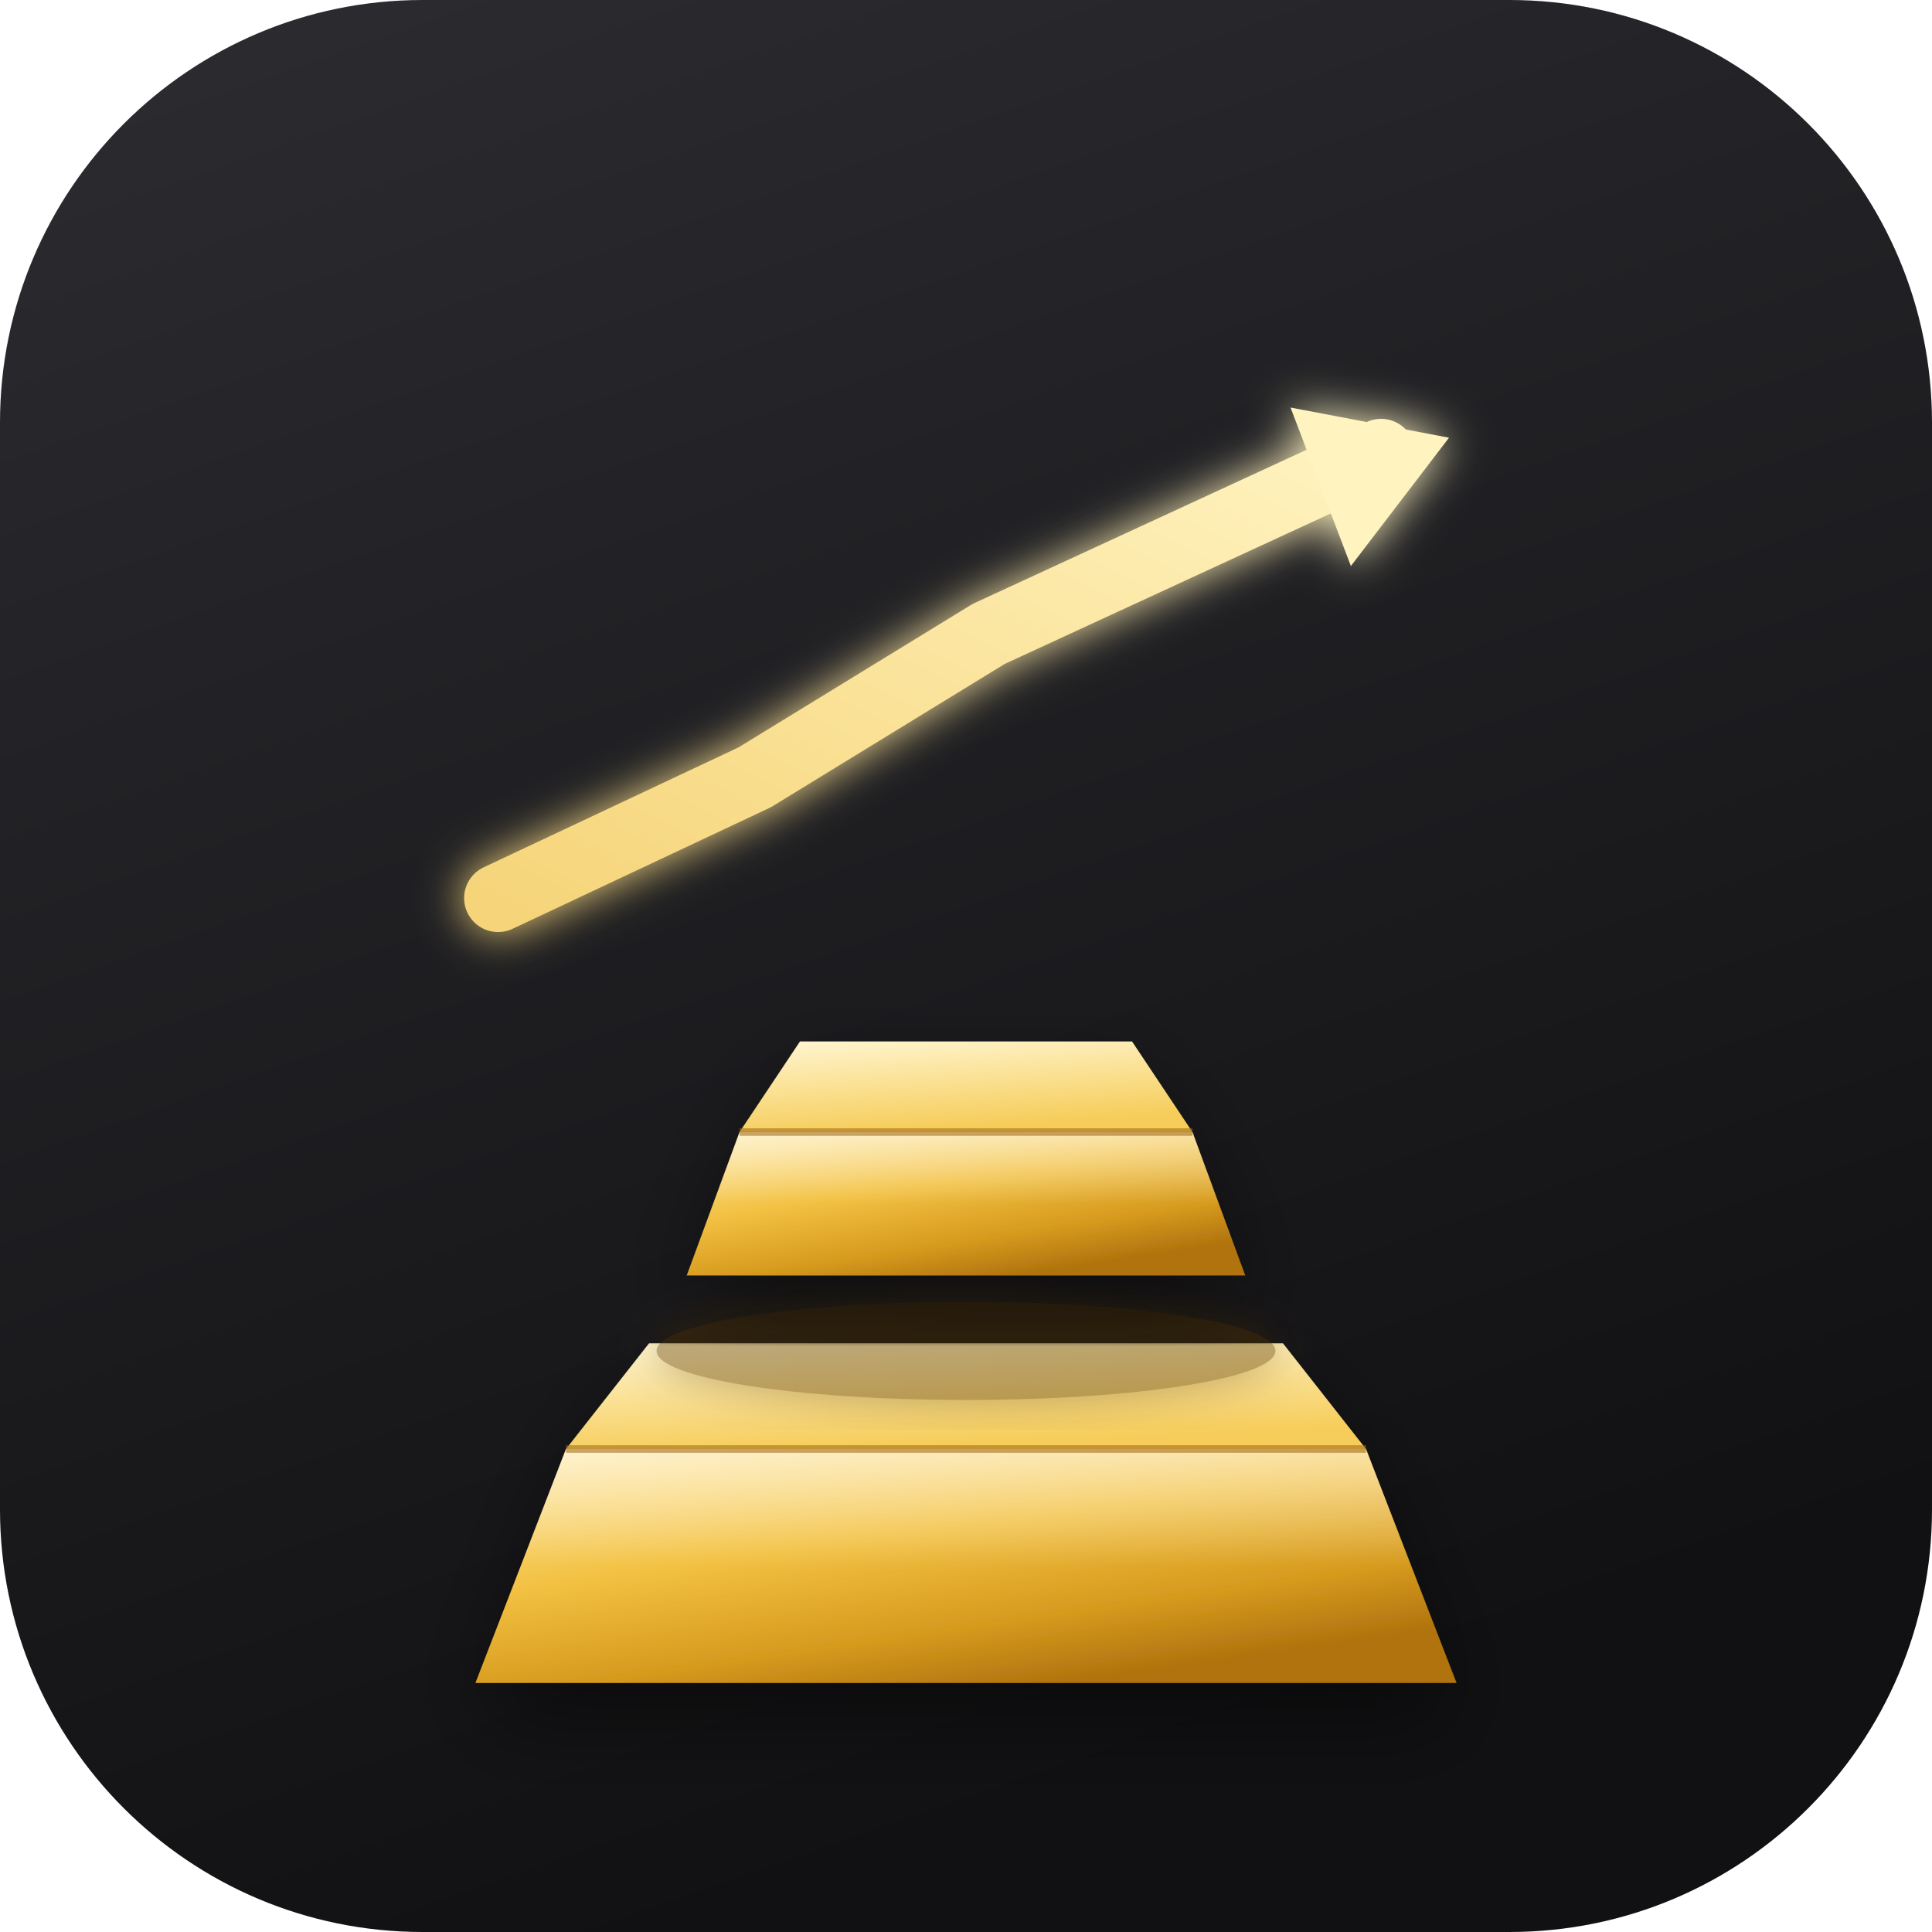
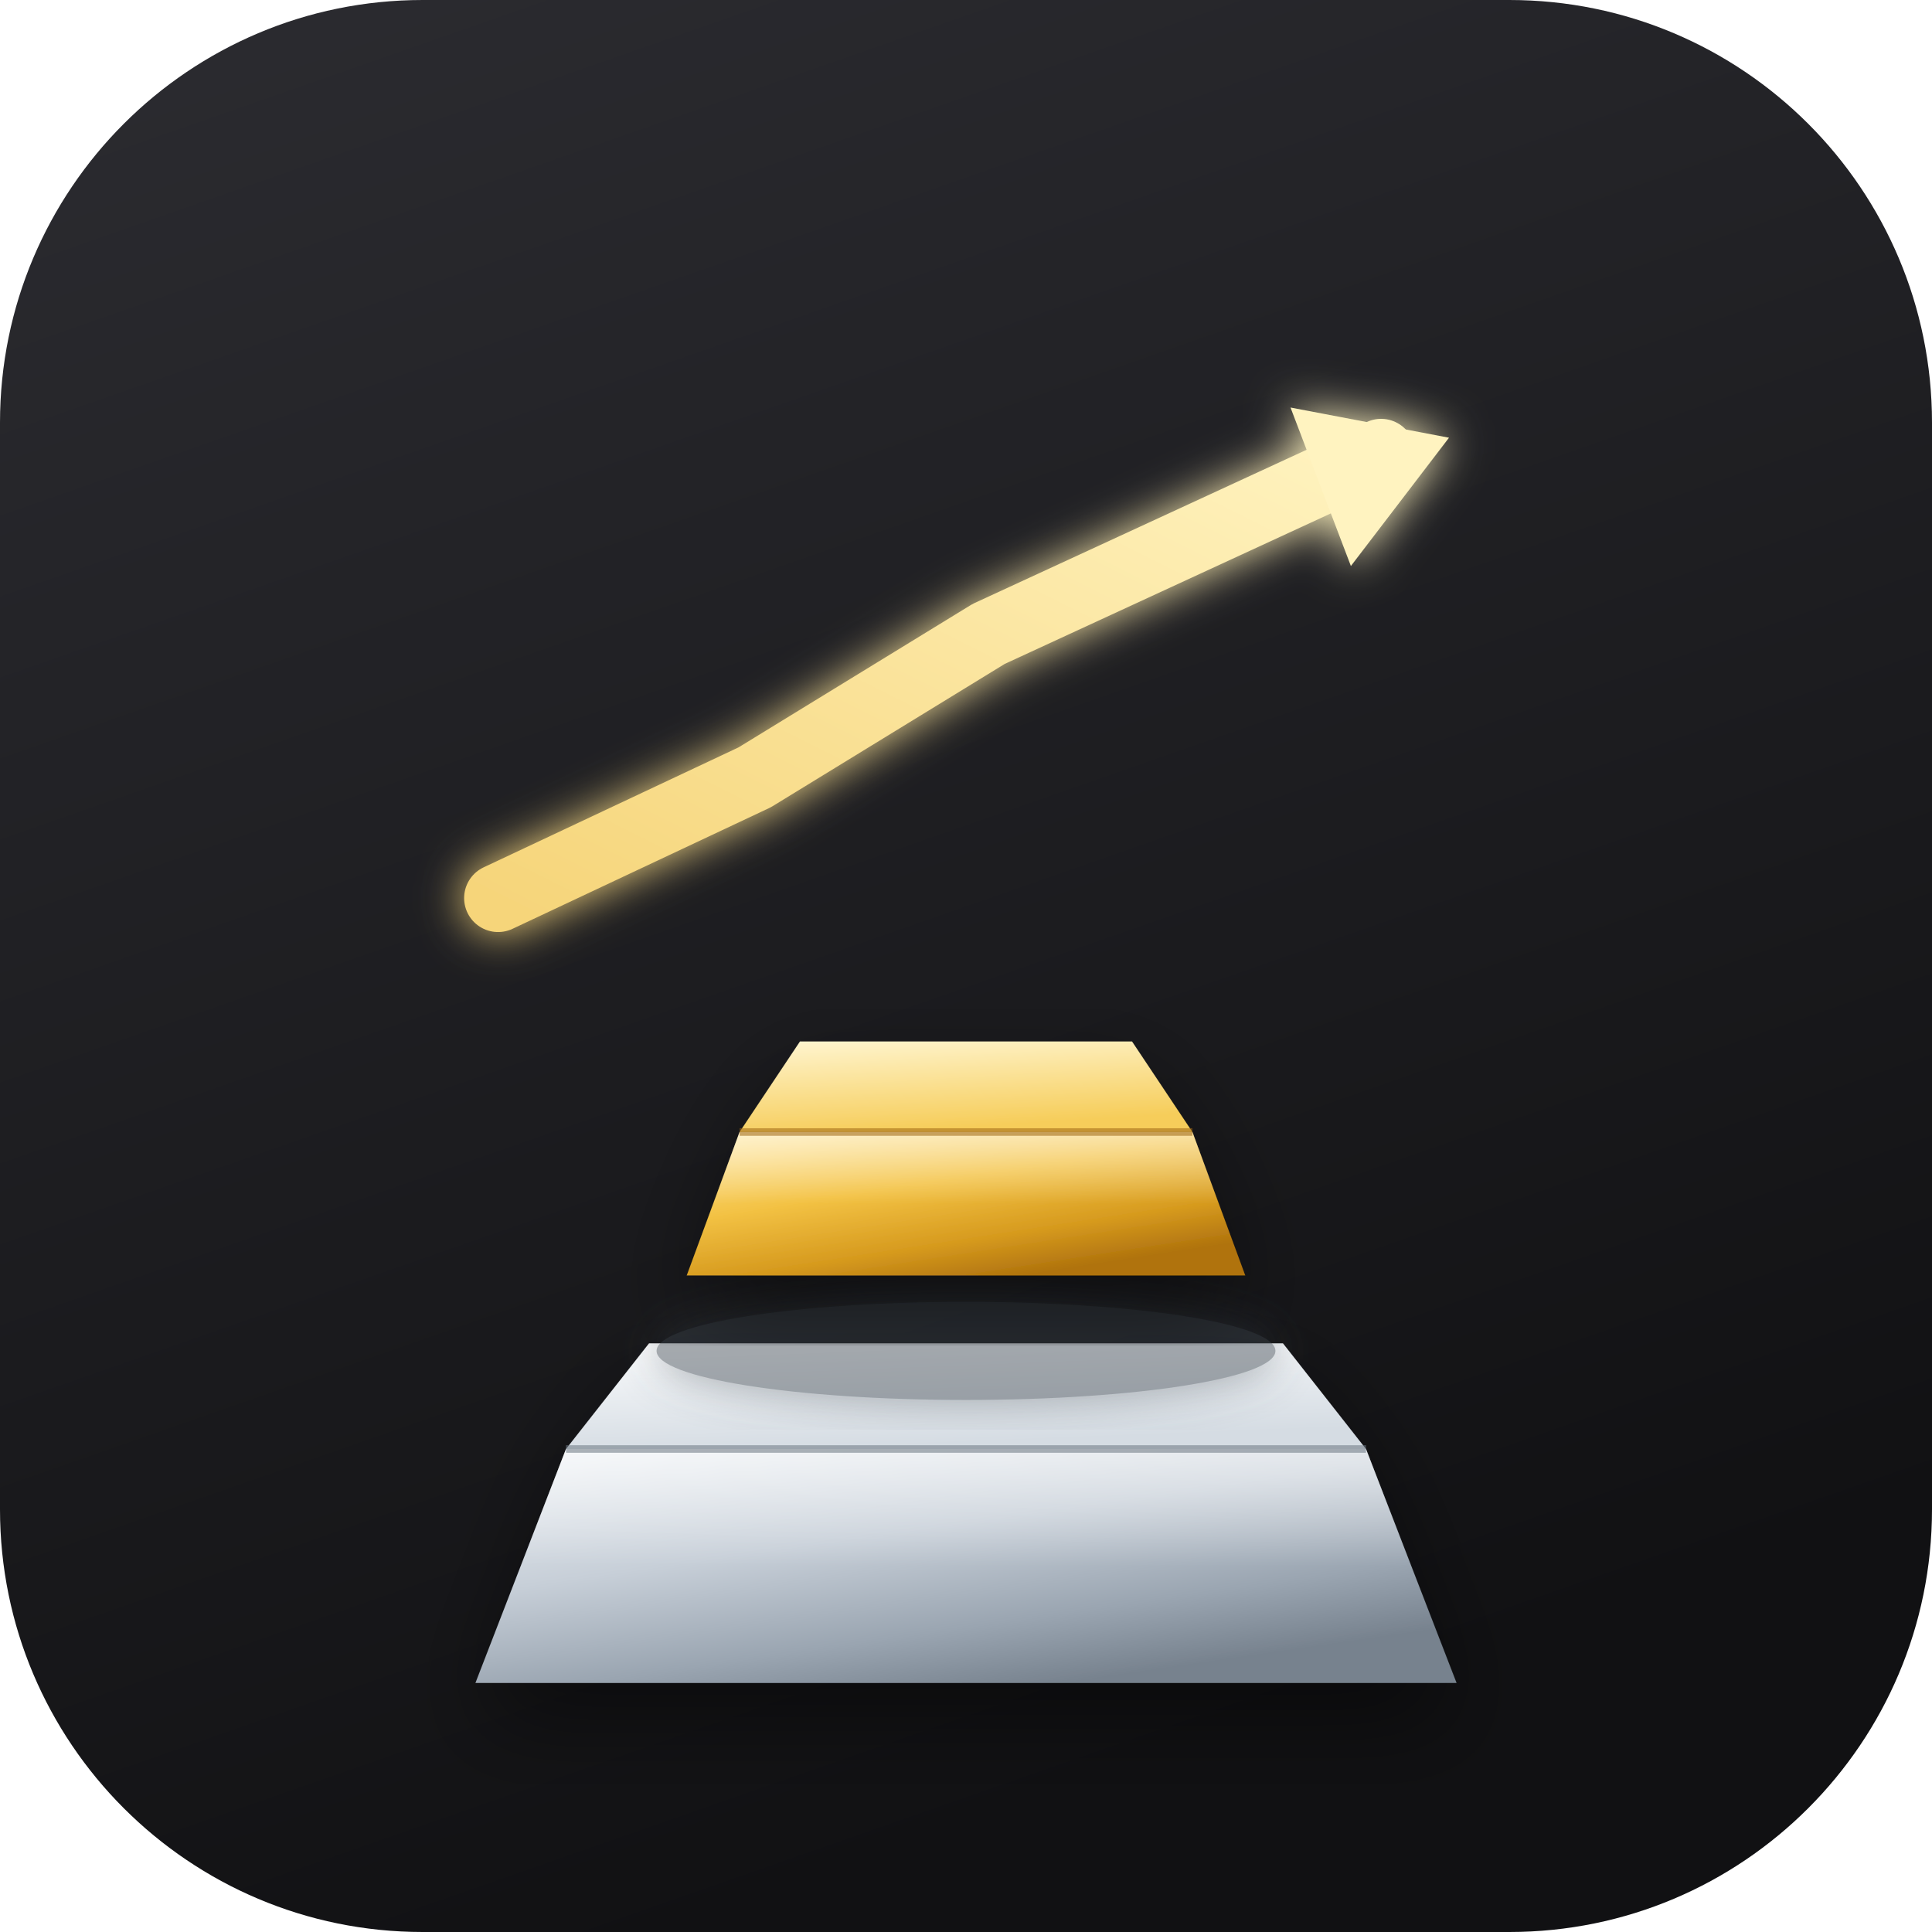
<svg xmlns="http://www.w3.org/2000/svg" width="512" height="512" viewBox="0 0 512 512">
  <defs>
    <linearGradient id="bg" x1="0" y1="0" x2="0.35" y2="1">
      <stop offset="0" stop-color="#2c2c31" />
      <stop offset="1" stop-color="#111113" />
    </linearGradient>
    <linearGradient id="gold" x1="0" y1="0" x2="0.6" y2="1">
      <stop offset="0" stop-color="#FFE9A6" />
      <stop offset="0.45" stop-color="#F3C244" />
      <stop offset="0.78" stop-color="#D69A1E" />
      <stop offset="1" stop-color="#B0730E" />
    </linearGradient>
    <linearGradient id="goldTop" x1="0" y1="0" x2="0.3" y2="1">
      <stop offset="0" stop-color="#FFF6D2" />
      <stop offset="1" stop-color="#F6CD5A" />
+     </linearGradient>
+     <linearGradient id="silver" x1="0" y1="0" x2="0.6" y2="1">
+       <stop offset="0" stop-color="#F2F5F8" />
+       <stop offset="0.45" stop-color="#C7CFD8" />
+       <stop offset="0.78" stop-color="#9AA5B1" />
+       <stop offset="1" stop-color="#77828E" />
+     </linearGradient>
+     <linearGradient id="silverTop" x1="0" y1="0" x2="0.3" y2="1">
+       <stop offset="0" stop-color="#FBFCFD" />
+       <stop offset="1" stop-color="#D5DCE3" />
    </linearGradient>
    <linearGradient id="sheen" x1="0" y1="0" x2="0" y2="1">
      <stop offset="0" stop-color="#FFFFFF" stop-opacity="0.5" />
      <stop offset="0.5" stop-color="#FFFFFF" stop-opacity="0" />
    </linearGradient>
    <linearGradient id="trend" x1="0" y1="1" x2="1" y2="0">
      <stop offset="0" stop-color="#F6D57A" />
      <stop offset="1" stop-color="#FFF3C0" />
    </linearGradient>
    <filter id="glow" x="-30%" y="-30%" width="160%" height="160%">
      <feGaussianBlur stdDeviation="6" result="b" />
      <feMerge>
        <feMergeNode in="b" />
        <feMergeNode in="SourceGraphic" />
      </feMerge>
    </filter>
    <filter id="drop" x="-30%" y="-30%" width="160%" height="160%">
      <feDropShadow dx="0" dy="10" stdDeviation="12" flood-color="#000000" flood-opacity="0.45" />
    </filter>
  </defs>
  <rect width="512" height="512" rx="112" fill="url(#bg)" />
  <g filter="url(#glow)">
    <polyline points="132,238 200,206 262,168 366,120" fill="none" stroke="url(#trend)" stroke-width="18" stroke-linecap="round" stroke-linejoin="round" />
    <path d="M342 108 L384 116 L358 150 Z" fill="#FFF3C0" />
  </g>
  <g filter="url(#drop)">
-     <path d="M150 384 L362 384 L386 446 L126 446 Z" fill="url(#gold)" />
-     <path d="M150 384 L362 384 L340 356 L172 356 Z" fill="url(#goldTop)" />
+     <path d="M150 384 L362 384 L386 446 L126 446 Z" fill="url(#silver)" />
+     <path d="M150 384 L362 384 L340 356 L172 356 Z" fill="url(#silverTop)" />
    <path d="M150 384 L362 384 L386 446 L126 446 Z" fill="url(#sheen)" />
-     <path d="M150 384 L362 384" stroke="#9c6410" stroke-width="2" opacity="0.55" />
+     <path d="M150 384 L362 384" stroke="#6b7681" stroke-width="2" opacity="0.55" />
  </g>
-   <ellipse cx="256" cy="358" rx="82" ry="13" fill="#5a3906" opacity="0.4" filter="url(#glow)" />
+   <ellipse cx="256" cy="358" rx="82" ry="13" fill="#3d4650" opacity="0.45" filter="url(#glow)" />
  <g filter="url(#drop)">
    <path d="M196 300 L316 300 L330 338 L182 338 Z" fill="url(#gold)" />
    <path d="M196 300 L316 300 L300 276 L212 276 Z" fill="url(#goldTop)" />
    <path d="M196 300 L316 300 L330 338 L182 338 Z" fill="url(#sheen)" />
    <path d="M196 300 L316 300" stroke="#9c6410" stroke-width="2" opacity="0.55" />
  </g>
</svg>
